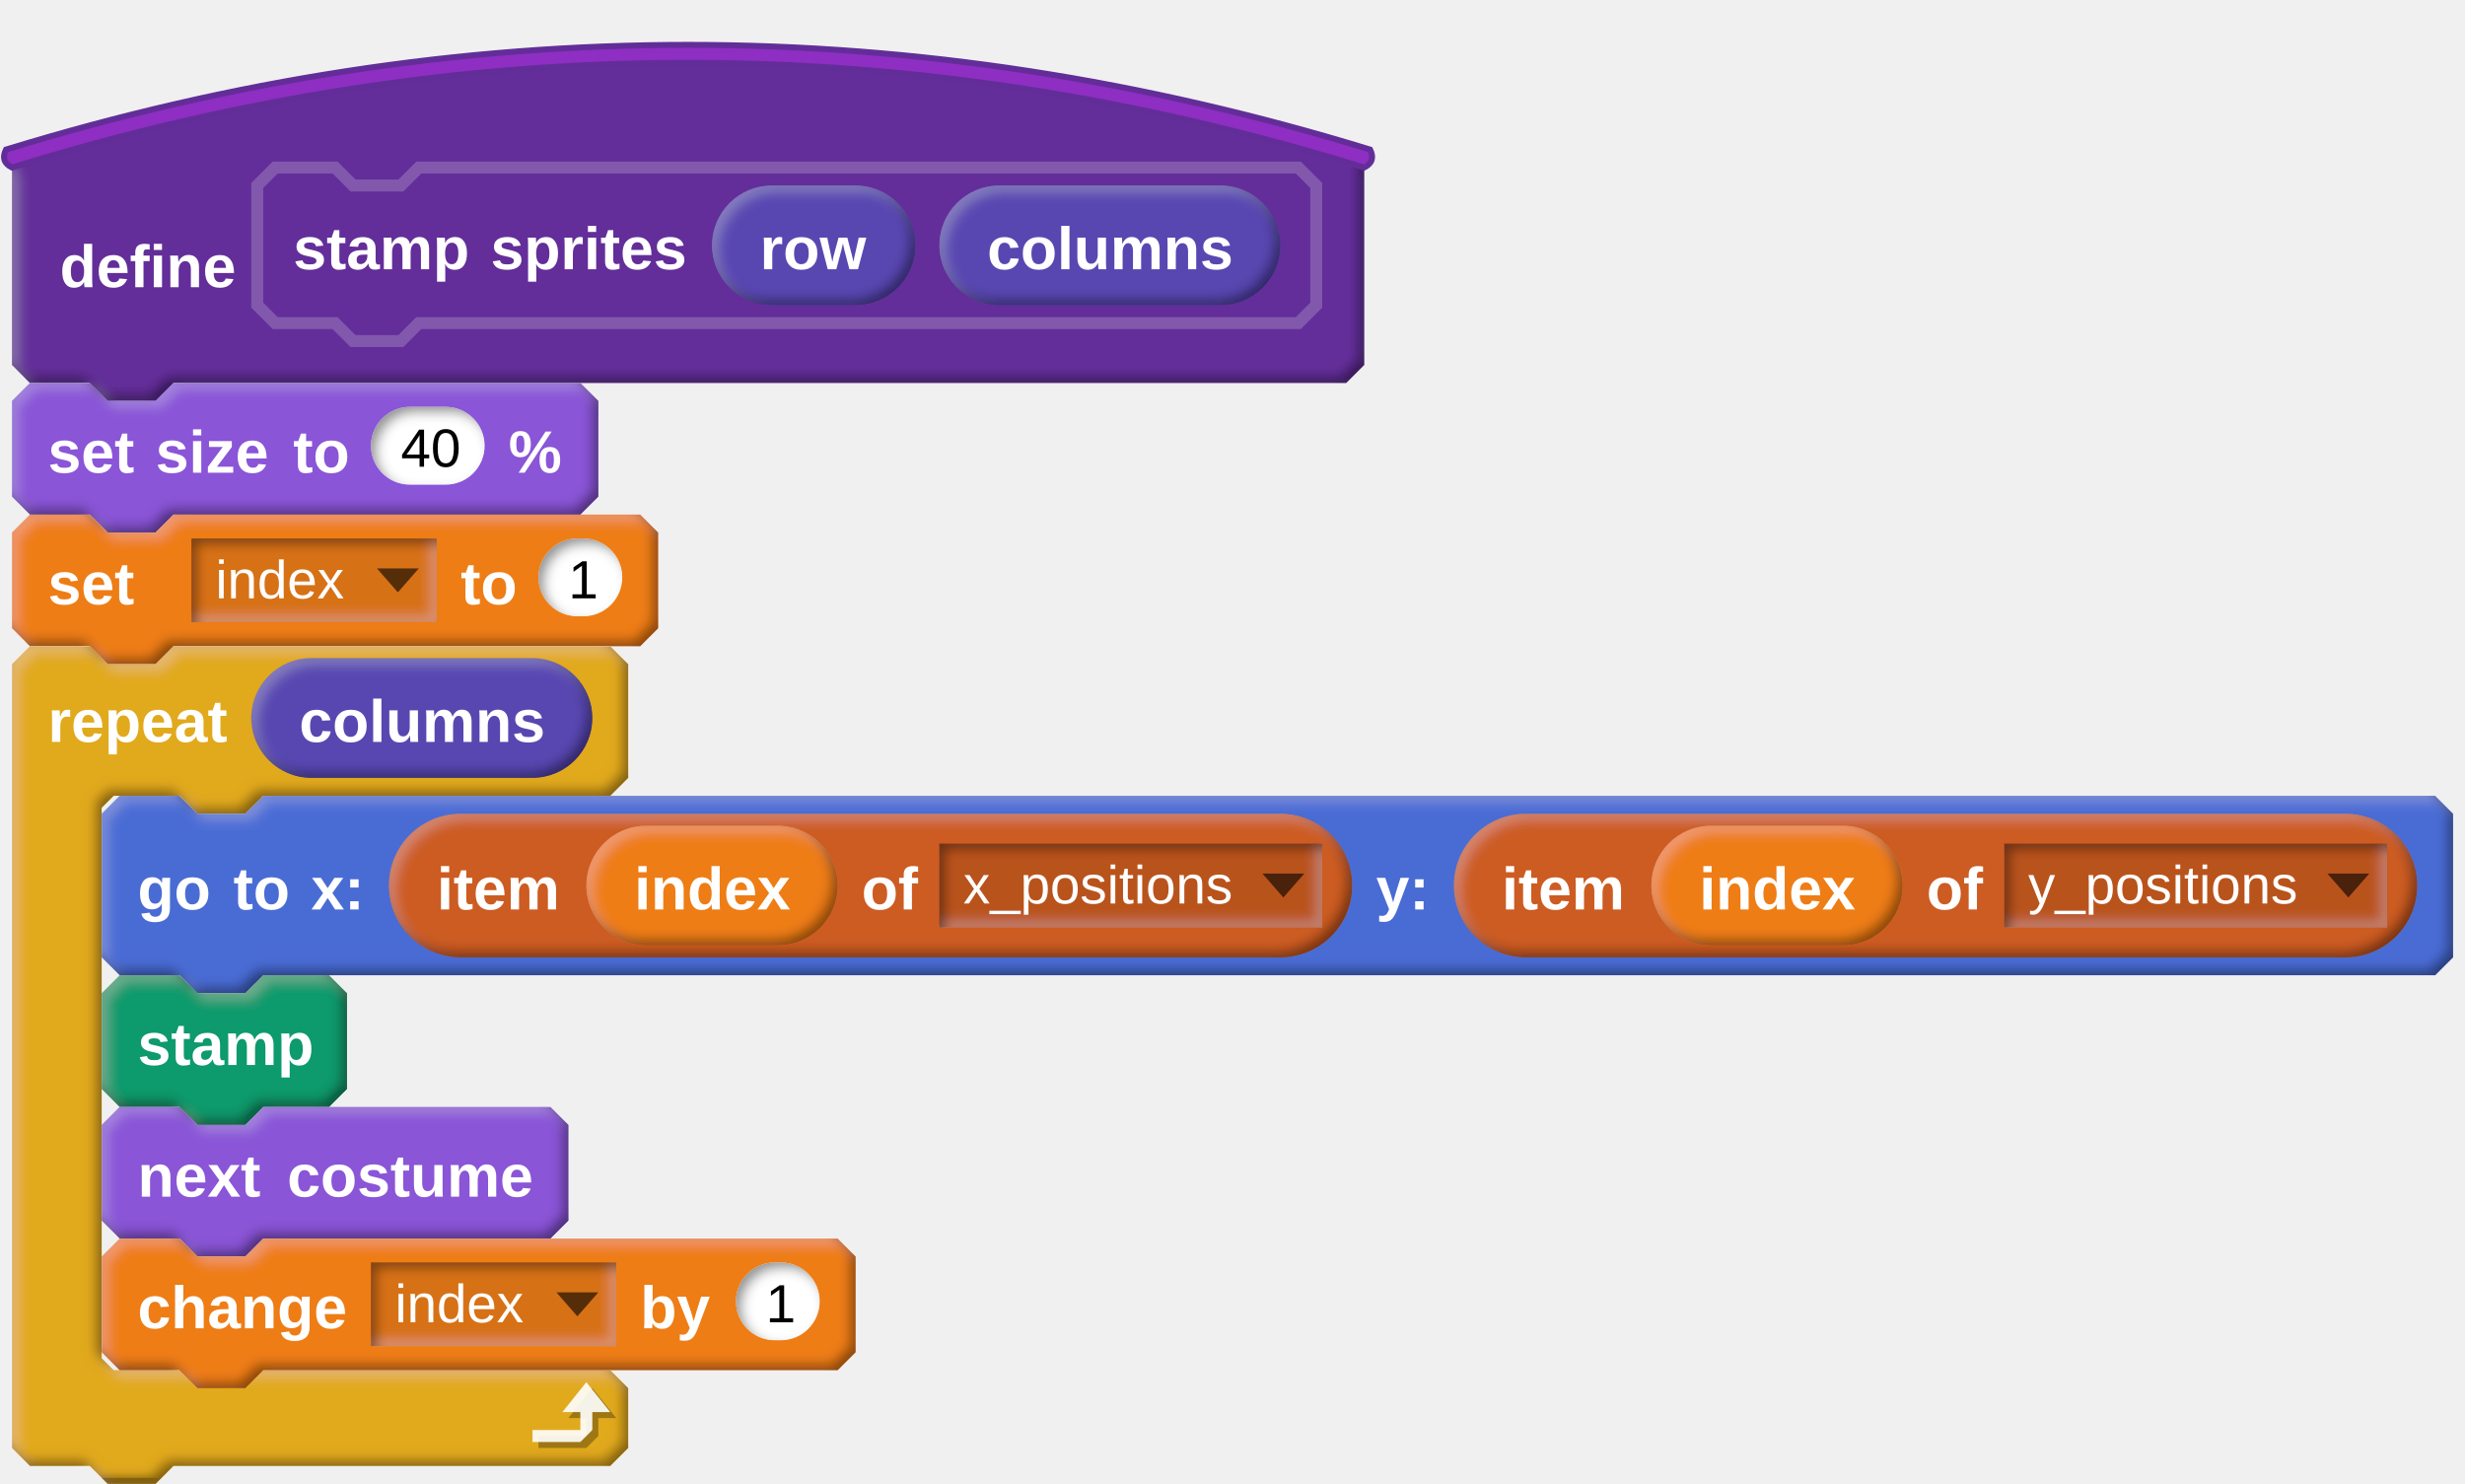
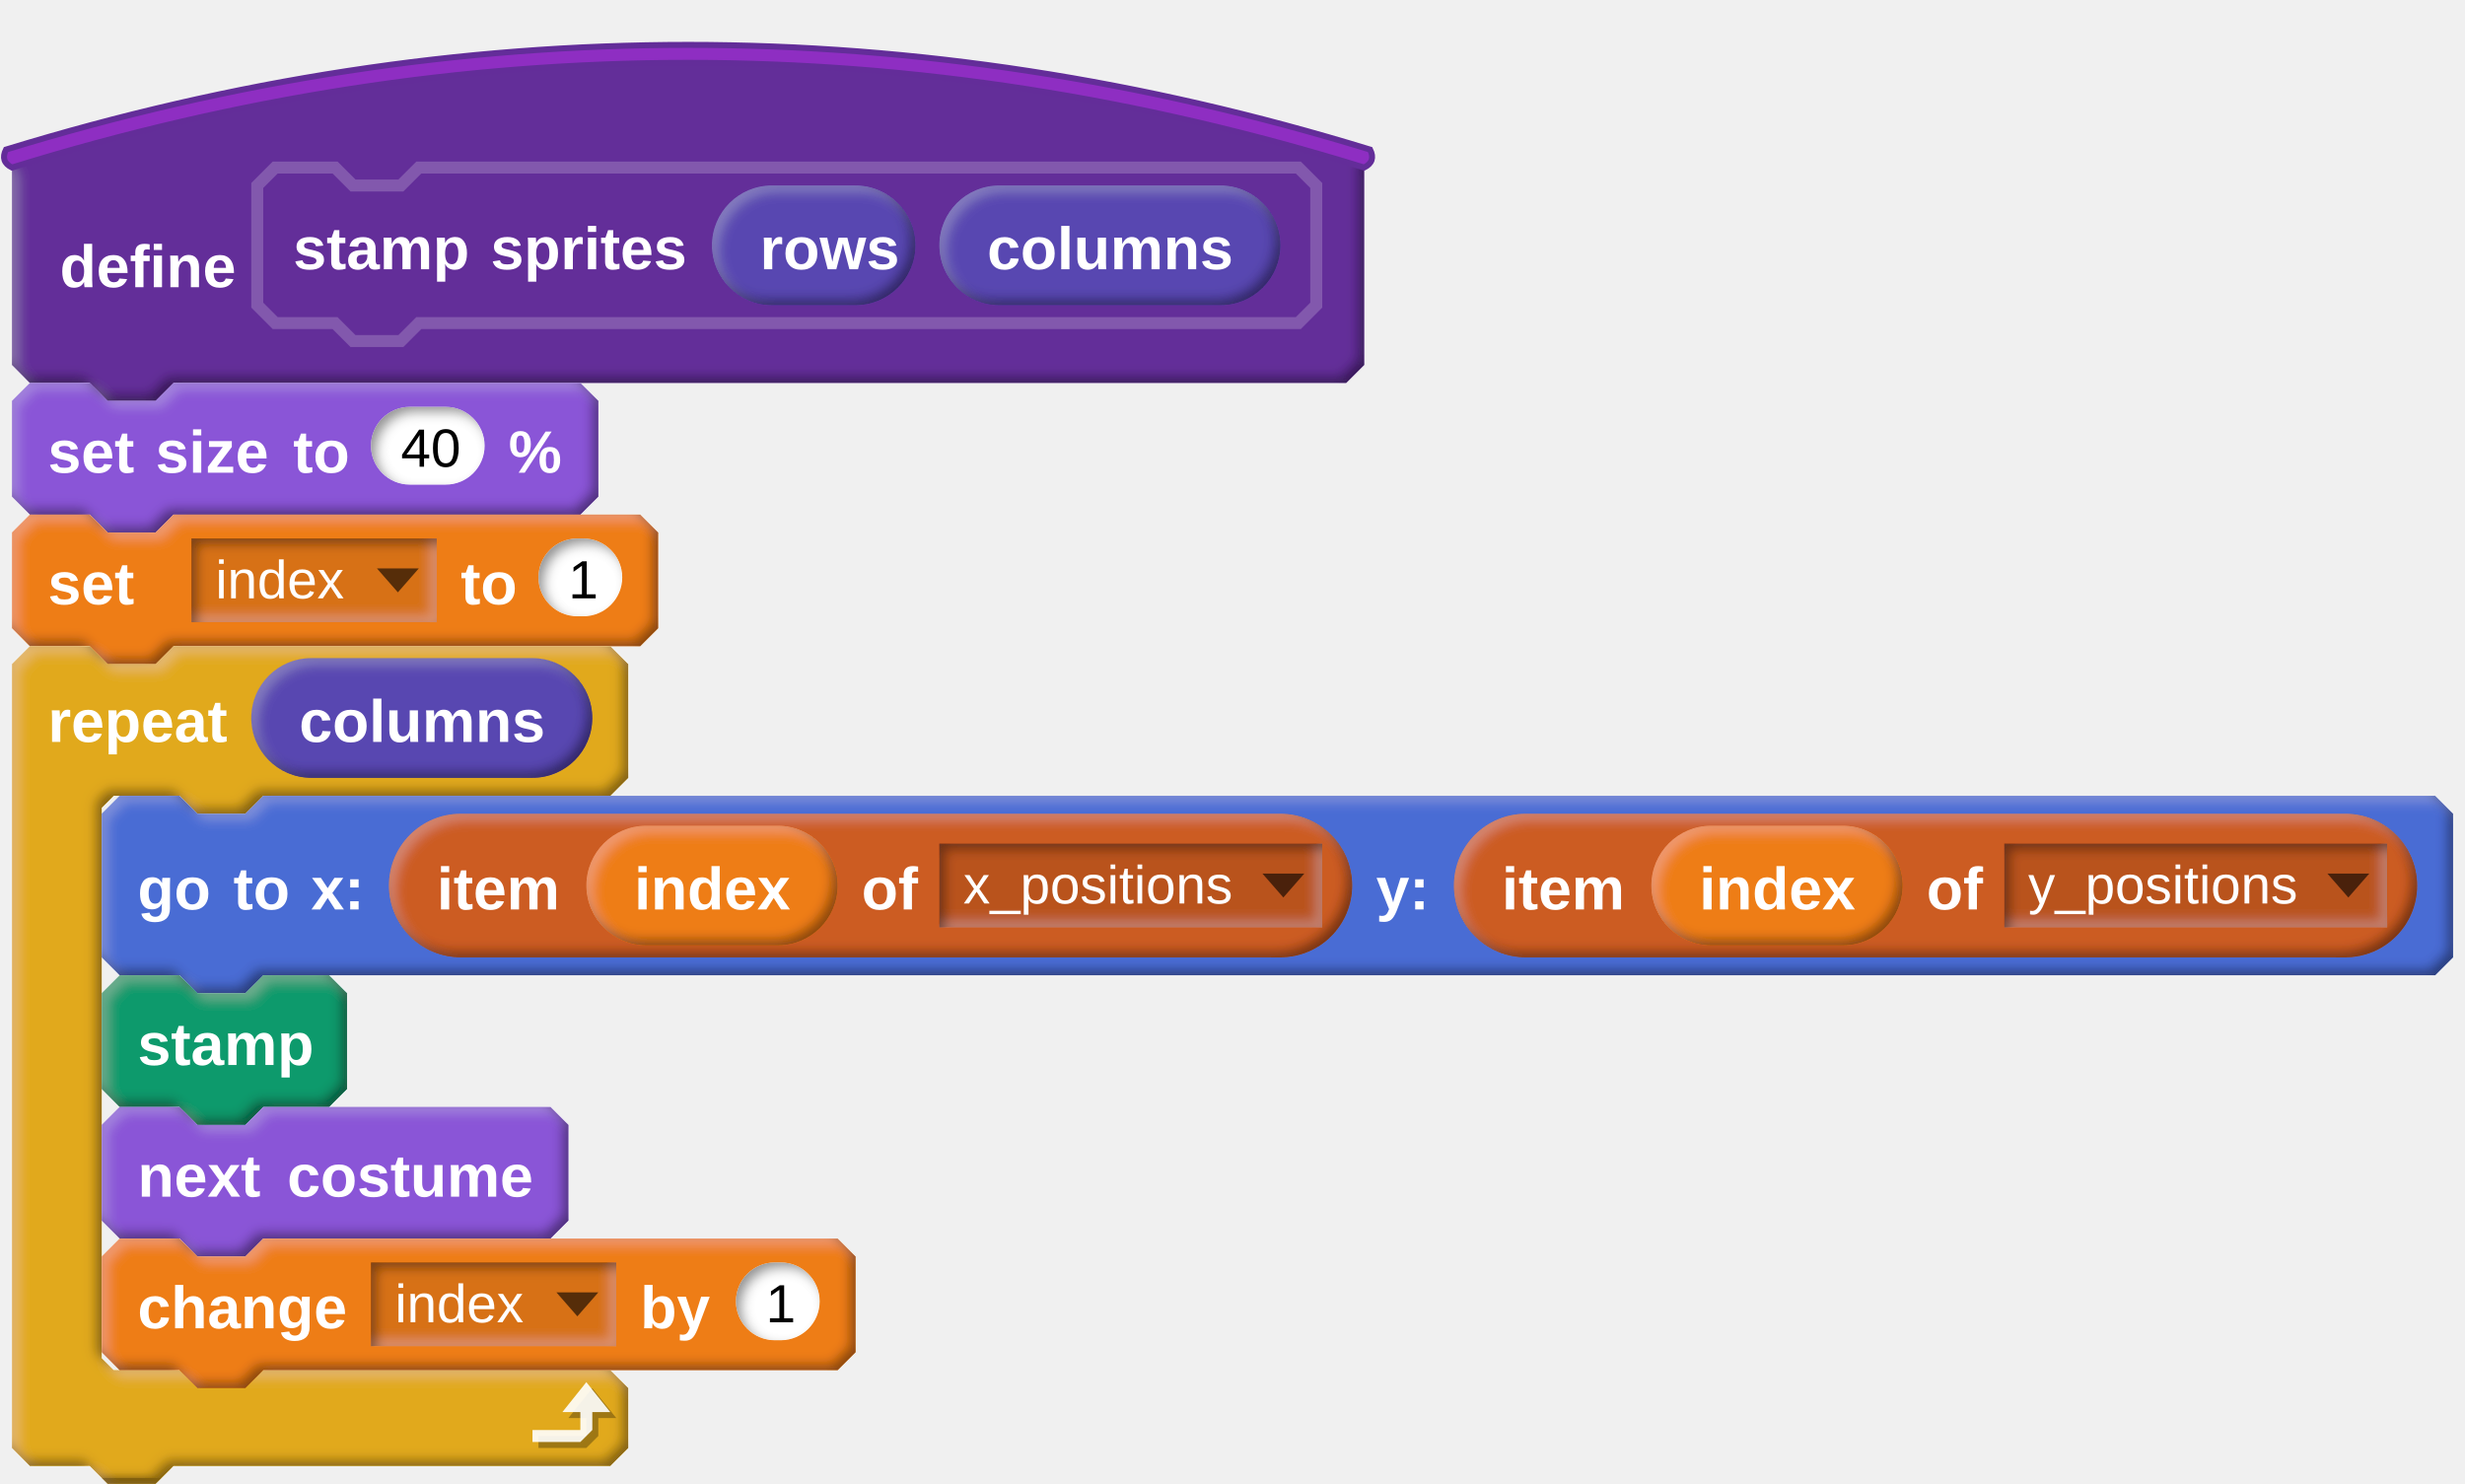
<svg xmlns="http://www.w3.org/2000/svg" xmlns:xlink="http://www.w3.org/1999/xlink" version="1.1" width="412" height="248">
  <defs>
    <filter id="bevelFilter" x0="-50%" y0="-50%" width="200%" height="200%">
      <feGaussianBlur result="blur-1" in="SourceAlpha" stdDeviation="1 1" />
      <feFlood result="flood-2" in="undefined" flood-color="#fff" flood-opacity="0.15" />
      <feOffset result="offset-3" in="blur-1" dx="1" dy="1" />
      <feComposite result="comp-4" operator="arithmetic" in="SourceAlpha" in2="offset-3" k2="1" k3="-1" />
      <feComposite result="comp-5" operator="in" in="flood-2" in2="comp-4" />
      <feFlood result="flood-6" in="undefined" flood-color="#000" flood-opacity="0.7" />
      <feOffset result="offset-7" in="blur-1" dx="-1" dy="-1" />
      <feComposite result="comp-8" operator="arithmetic" in="SourceAlpha" in2="offset-7" k2="1" k3="-1" />
      <feComposite result="comp-9" operator="in" in="flood-6" in2="comp-8" />
      <feMerge result="merge-10">
        <feMergeNode in="SourceGraphic" />
        <feMergeNode in="comp-5" />
        <feMergeNode in="comp-9" />
      </feMerge>
    </filter>
    <filter id="inputBevelFilter" x0="-50%" y0="-50%" width="200%" height="200%">
      <feGaussianBlur result="blur-1" in="SourceAlpha" stdDeviation="1 1" />
      <feFlood result="flood-2" in="undefined" flood-color="#fff" flood-opacity="0.15" />
      <feOffset result="offset-3" in="blur-1" dx="-1" dy="-1" />
      <feComposite result="comp-4" operator="arithmetic" in="SourceAlpha" in2="offset-3" k2="1" k3="-1" />
      <feComposite result="comp-5" operator="in" in="flood-2" in2="comp-4" />
      <feFlood result="flood-6" in="undefined" flood-color="#000" flood-opacity="0.7" />
      <feOffset result="offset-7" in="blur-1" dx="1" dy="1" />
      <feComposite result="comp-8" operator="arithmetic" in="SourceAlpha" in2="offset-7" k2="1" k3="-1" />
      <feComposite result="comp-9" operator="in" in="flood-6" in2="comp-8" />
      <feMerge result="merge-10">
        <feMergeNode in="SourceGraphic" />
        <feMergeNode in="comp-5" />
        <feMergeNode in="comp-9" />
      </feMerge>
    </filter>
    <filter id="inputDarkFilter" x0="-50%" y0="-50%" width="200%" height="200%">
      <feFlood result="flood-1" in="undefined" flood-color="#000" flood-opacity="0.2" />
      <feComposite result="comp-2" operator="in" in="flood-1" in2="SourceAlpha" />
      <feMerge result="merge-3">
        <feMergeNode in="SourceGraphic" />
        <feMergeNode in="comp-2" />
      </feMerge>
    </filter>
    <path d="M1.504 21L0 19.493 4.567 0h1.948l-.5 2.418s1.002-.502 3.006 0c2.006.503 3.008 2.01 6.517 2.01 3.508 0 4.463-.545 4.463-.545l-.823 9.892s-2.137 1.005-5.144.696c-3.007-.307-3.007-2.007-6.014-2.51-3.008-.502-4.512.503-4.512.503L1.504 21z" fill="#3f8d15" id="greenFlag" />
    <path d="M6.724 0C3.01 0 0 2.91 0 6.5c0 2.316 1.253 4.35 3.14 5.5H5.17v-1.256C3.364 10.126 2.07 8.46 2.07 6.5 2.07 4.015 4.152 2 6.723 2c1.14 0 2.184.396 2.993 1.053L8.31 4.13c-.45.344-.398.826.11 1.08L15 8.5 13.858.992c-.083-.547-.514-.714-.963-.37l-1.532 1.172A6.825 6.825 0 0 0 6.723 0z" fill="#fff" id="turnRight" />
    <path d="M3.637 1.794A6.825 6.825 0 0 1 8.277 0C11.99 0 15 2.91 15 6.5c0 2.316-1.253 4.35-3.14 5.5H9.83v-1.256c1.808-.618 3.103-2.285 3.103-4.244 0-2.485-2.083-4.5-4.654-4.5-1.14 0-2.184.396-2.993 1.053L6.69 4.13c.45.344.398.826-.11 1.08L0 8.5 1.142.992c.083-.547.514-.714.963-.37l1.532 1.172z" fill="#fff" id="turnLeft" />
    <path d="M0 0L4 4L0 8Z" fill="#111" id="addInput" />
    <path d="M4 0L4 8L0 4Z" fill="#111" id="delInput" />
    <g id="loopArrow">
      <path d="M8 0l2 -2l0 -3l3 0l-4 -5l-4 5l3 0l0 3l-8 0l0 2" fill="#000" opacity="0.3" />
      <path d="M8 0l2 -2l0 -3l3 0l-4 -5l-4 5l3 0l0 3l-8 0l0 2" fill="#fff" opacity="0.9" transform="translate(-1 -1)" />
    </g>
    <style>.sb-label{font-family:Lucida Grande,Verdana,Arial,DejaVu Sans,sans-serif;font-weight:700;fill:#fff;font-size:10px;word-spacing:+1px}.sb-obsolete{fill:#d42828}.sb-motion{fill:#4a6cd4}.sb-looks{fill:#8a55d7}.sb-sound{fill:#bb42c3}.sb-pen{fill:#0e9a6c}.sb-events{fill:#c88330}.sb-control{fill:#e1a91a}.sb-sensing{fill:#2ca5e2}.sb-operators{fill:#5cb712}.sb-variables{fill:#ee7d16}.sb-list{fill:#cc5b22}.sb-custom{fill:#632d99}.sb-custom-arg{fill:#5947b1}.sb-extension{fill:#4b4a60}.sb-grey{fill:#969696}.sb-bevel{filter:url(#bevelFilter)}.sb-input{filter:url(#inputBevelFilter)}.sb-input-number,.sb-input-number-dropdown,.sb-input-string{fill:#fff}.sb-literal-dropdown,.sb-literal-number,.sb-literal-number-dropdown,.sb-literal-string{font-weight:400;font-size:9px;word-spacing:0}.sb-literal-number,.sb-literal-number-dropdown,.sb-literal-string{fill:#000}.sb-darker{filter:url(#inputDarkFilter)}.sb-outline{stroke:#fff;stroke-opacity:.2;stroke-width:2;fill:none}.sb-define-hat-cap{stroke:#632d99;stroke-width:1;fill:#8e2ec2}.sb-comment{fill:#ffffa5;stroke:#d0d1d2;stroke-width:1}.sb-comment-line{fill:#ffff80}.sb-comment-label{font-family:Helevetica,Arial,DejaVu Sans,sans-serif;font-weight:700;fill:#5c5d5f;word-spacing:0;font-size:12px}</style>
  </defs>
  <g>
    <g transform="translate(0 0)">
      <g transform="translate(2 0)">
        <g transform="translate(0 12)">
          <path d="M 0 15 Q 113 -20 226 15 L 226 49 L 223 52 L 27 52 L 24 55 L 16 55 L 13 52 L 3 52 L 0 49 M -1 13 Q 113 -22 227 13 Q 228 15 226 16 Q 113 -19 0 16 Q -2 15 -1 13 Z" class="sb-custom sb-bevel" />
          <path d="M -1 13 Q 113 -22 227 13 Q 228 15 226 16 Q 113 -19 0 16 Q -2 15 -1 13 Z" class="sb-define-hat-cap" />
        </g>
        <text x="0" y="10" class="sb-label " transform="translate(8 38)">define</text>
        <g transform="translate(41 28)">
          <path d="M 0 3 L 3 0 L 13 0 L 16 3 L 24 3 L 27 0 L 174 0 L 177 3 L 177 23 L 174 26 L 27 26 L 24 29 L 16 29 L 13 26 L 3 26 L 0 23 Z" class="sb-outline" />
          <text x="0" y="10" class="sb-label " transform="translate(6 7)">stamp</text>
          <text x="0" y="10" class="sb-label " transform="translate(39 7)">sprites</text>
          <g transform="translate(76 3)">
            <path d="M 10 0 L 24 0 A 10 10 0 0 1 24 20 L 10 20 A 10 10 0 0 1 10 0 Z" class="sb-custom-arg sb-bevel" />
-             <text x="0" y="10" class="sb-label " transform="translate(8 4)">row</text>
+             <text x="0" y="10" class="sb-label " transform="translate(8 4)">rows</text>
          </g>
          <g transform="translate(114 3)">
            <path d="M 10 0 L 47 0 A 10 10 0 0 1 47 20 L 10 20 A 10 10 0 0 1 10 0 Z" class="sb-custom-arg sb-bevel" />
            <text x="0" y="10" class="sb-label " transform="translate(8 4)">columns</text>
          </g>
        </g>
      </g>
      <g transform="translate(2 64)">
        <path d="M 0 3 L 3 0 L 13 0 L 16 3 L 24 3 L 27 0 L 95 0 L 98 3 L 98 19 L 95 22 L 27 22 L 24 25 L 16 25 L 13 22 L 3 22 L 0 19 Z" class="sb-looks sb-bevel" />
        <text x="0" y="10" class="sb-label " transform="translate(6 5)">set</text>
        <text x="0" y="10" class="sb-label " transform="translate(24 5)">size</text>
        <text x="0" y="10" class="sb-label " transform="translate(47 5)">to</text>
        <g transform="translate(60 4)">
          <path d="M 6.5 0 L 12.5 0 A 6.5 6.5 0 0 1 12.5 13 L 6.5 13 A 6.5 6.5 0 0 1 6.5 0 Z" class="sb-input sb-input-number" />
          <text x="0" y="10" class="sb-label sb-literal-number" transform="translate(5 0)">40</text>
        </g>
        <text x="0" y="10" class="sb-label " transform="translate(83 5)">%</text>
      </g>
      <g transform="translate(2 86)">
        <path d="M 0 3 L 3 0 L 13 0 L 16 3 L 24 3 L 27 0 L 105 0 L 108 3 L 108 19 L 105 22 L 27 22 L 24 25 L 16 25 L 13 22 L 3 22 L 0 19 Z" class="sb-variables sb-bevel" />
        <text x="0" y="10" class="sb-label " transform="translate(6 5)">set</text>
        <g transform="translate(30 4)">
          <g width="41" height="14" class="sb-input sb-input-dropdown">
            <rect x="0" y="0" width="41" height="14" class="sb-variables sb-darker" />
          </g>
          <text x="0" y="10" class="sb-label sb-literal-dropdown" transform="translate(4 0)">index</text>
          <polygon points="7 0 3.5 4 0 0" fill="#000" opacity="0.6" transform="translate(31 5)" />
        </g>
        <text x="0" y="10" class="sb-label " transform="translate(75 5)">to</text>
        <g transform="translate(88 4)">
          <path d="M 6.5 0 L 7.5 0 A 6.5 6.5 0 0 1 7.5 13 L 6.5 13 A 6.5 6.5 0 0 1 6.5 0 Z" class="sb-input sb-input-number" />
          <text x="0" y="10" class="sb-label sb-literal-number" transform="translate(5 0)">1</text>
        </g>
      </g>
      <g transform="translate(2 108)">
        <path d="M 0 3 L 3 0 L 13 0 L 16 3 L 24 3 L 27 0 L 100 0 L 103 3 L 103 22 L 100 25 L 42 25 L 39 28 L 31 28 L 28 25 L 17 25 L 15 27 L 15 119 L 17 121 L 100 121 L 103 124 L 103 134 L 100 137 L 27 137 L 24 140 L 16 140 L 13 137 L 3 137 L 0 134" class="sb-control sb-bevel" />
        <text x="0" y="10" class="sb-label " transform="translate(6 6)">repeat</text>
        <g transform="translate(40 2)">
          <path d="M 10 0 L 47 0 A 10 10 0 0 1 47 20 L 10 20 A 10 10 0 0 1 10 0 Z" class="sb-custom-arg sb-bevel" />
          <text x="0" y="10" class="sb-label " transform="translate(8 4)">columns</text>
        </g>
        <use xlink:href="#loopArrow" transform="translate(88 134)" />
        <g transform="translate(15 25)">
          <g transform="translate(0 0)">
            <path d="M 0 3 L 3 0 L 13 0 L 16 3 L 24 3 L 27 0 L 390 0 L 393 3 L 393 27 L 390 30 L 27 30 L 24 33 L 16 33 L 13 30 L 3 30 L 0 27 Z" class="sb-motion sb-bevel" />
            <text x="0" y="10" class="sb-label " transform="translate(6 9)">go</text>
            <text x="0" y="10" class="sb-label " transform="translate(22 9)">to</text>
            <text x="0" y="10" class="sb-label " transform="translate(35 9)">x:</text>
            <g transform="translate(48 3)">
              <path d="M 12 0 L 149 0 A 12 12 0 0 1 149 24 L 12 24 A 12 12 0 0 1 12 0 Z" class="sb-list sb-bevel" />
              <text x="0" y="10" class="sb-label " transform="translate(8 6)">item</text>
              <g transform="translate(33 2)">
                <path d="M 10 0 L 32 0 A 10 10 0 0 1 32 20 L 10 20 A 10 10 0 0 1 10 0 Z" class="sb-variables sb-bevel" />
                <text x="0" y="10" class="sb-label " transform="translate(8 4)">index</text>
              </g>
              <text x="0" y="10" class="sb-label " transform="translate(79 6)">of</text>
              <g transform="translate(92 5)">
                <g width="64" height="14" class="sb-input sb-input-dropdown">
                  <rect x="0" y="0" width="64" height="14" class="sb-list sb-darker" />
                </g>
                <text x="0" y="10" class="sb-label sb-literal-dropdown" transform="translate(4 0)">x_positions</text>
                <polygon points="7 0 3.5 4 0 0" fill="#000" opacity="0.6" transform="translate(54 5)" />
              </g>
            </g>
            <text x="0" y="10" class="sb-label " transform="translate(213 9)">y:</text>
            <g transform="translate(226 3)">
              <path d="M 12 0 L 149 0 A 12 12 0 0 1 149 24 L 12 24 A 12 12 0 0 1 12 0 Z" class="sb-list sb-bevel" />
              <text x="0" y="10" class="sb-label " transform="translate(8 6)">item</text>
              <g transform="translate(33 2)">
                <path d="M 10 0 L 32 0 A 10 10 0 0 1 32 20 L 10 20 A 10 10 0 0 1 10 0 Z" class="sb-variables sb-bevel" />
                <text x="0" y="10" class="sb-label " transform="translate(8 4)">index</text>
              </g>
              <text x="0" y="10" class="sb-label " transform="translate(79 6)">of</text>
              <g transform="translate(92 5)">
                <g width="64" height="14" class="sb-input sb-input-dropdown">
                  <rect x="0" y="0" width="64" height="14" class="sb-list sb-darker" />
                </g>
                <text x="0" y="10" class="sb-label sb-literal-dropdown" transform="translate(4 0)">y_positions</text>
                <polygon points="7 0 3.5 4 0 0" fill="#000" opacity="0.6" transform="translate(54 5)" />
              </g>
            </g>
          </g>
          <g transform="translate(0 30)">
            <path d="M 0 3 L 3 0 L 13 0 L 16 3 L 24 3 L 27 0 L 38 0 L 41 3 L 41 19 L 38 22 L 27 22 L 24 25 L 16 25 L 13 22 L 3 22 L 0 19 Z" class="sb-pen sb-bevel" />
            <text x="0" y="10" class="sb-label " transform="translate(6 5)">stamp</text>
          </g>
          <g transform="translate(0 52)">
            <path d="M 0 3 L 3 0 L 13 0 L 16 3 L 24 3 L 27 0 L 75 0 L 78 3 L 78 19 L 75 22 L 27 22 L 24 25 L 16 25 L 13 22 L 3 22 L 0 19 Z" class="sb-looks sb-bevel" />
            <text x="0" y="10" class="sb-label " transform="translate(6 5)">next</text>
            <text x="0" y="10" class="sb-label " transform="translate(31 5)">costume</text>
          </g>
          <g transform="translate(0 74)">
            <path d="M 0 3 L 3 0 L 13 0 L 16 3 L 24 3 L 27 0 L 123 0 L 126 3 L 126 19 L 123 22 L 27 22 L 24 25 L 16 25 L 13 22 L 3 22 L 0 19 Z" class="sb-variables sb-bevel" />
            <text x="0" y="10" class="sb-label " transform="translate(6 5)">change</text>
            <g transform="translate(45 4)">
              <g width="41" height="14" class="sb-input sb-input-dropdown">
                <rect x="0" y="0" width="41" height="14" class="sb-variables sb-darker" />
              </g>
              <text x="0" y="10" class="sb-label sb-literal-dropdown" transform="translate(4 0)">index</text>
              <polygon points="7 0 3.5 4 0 0" fill="#000" opacity="0.6" transform="translate(31 5)" />
            </g>
            <text x="0" y="10" class="sb-label " transform="translate(90 5)">by</text>
            <g transform="translate(106 4)">
              <path d="M 6.5 0 L 7.5 0 A 6.5 6.5 0 0 1 7.5 13 L 6.5 13 A 6.5 6.5 0 0 1 6.5 0 Z" class="sb-input sb-input-number" />
              <text x="0" y="10" class="sb-label sb-literal-number" transform="translate(5 0)">1</text>
            </g>
          </g>
        </g>
      </g>
    </g>
  </g>
</svg>
